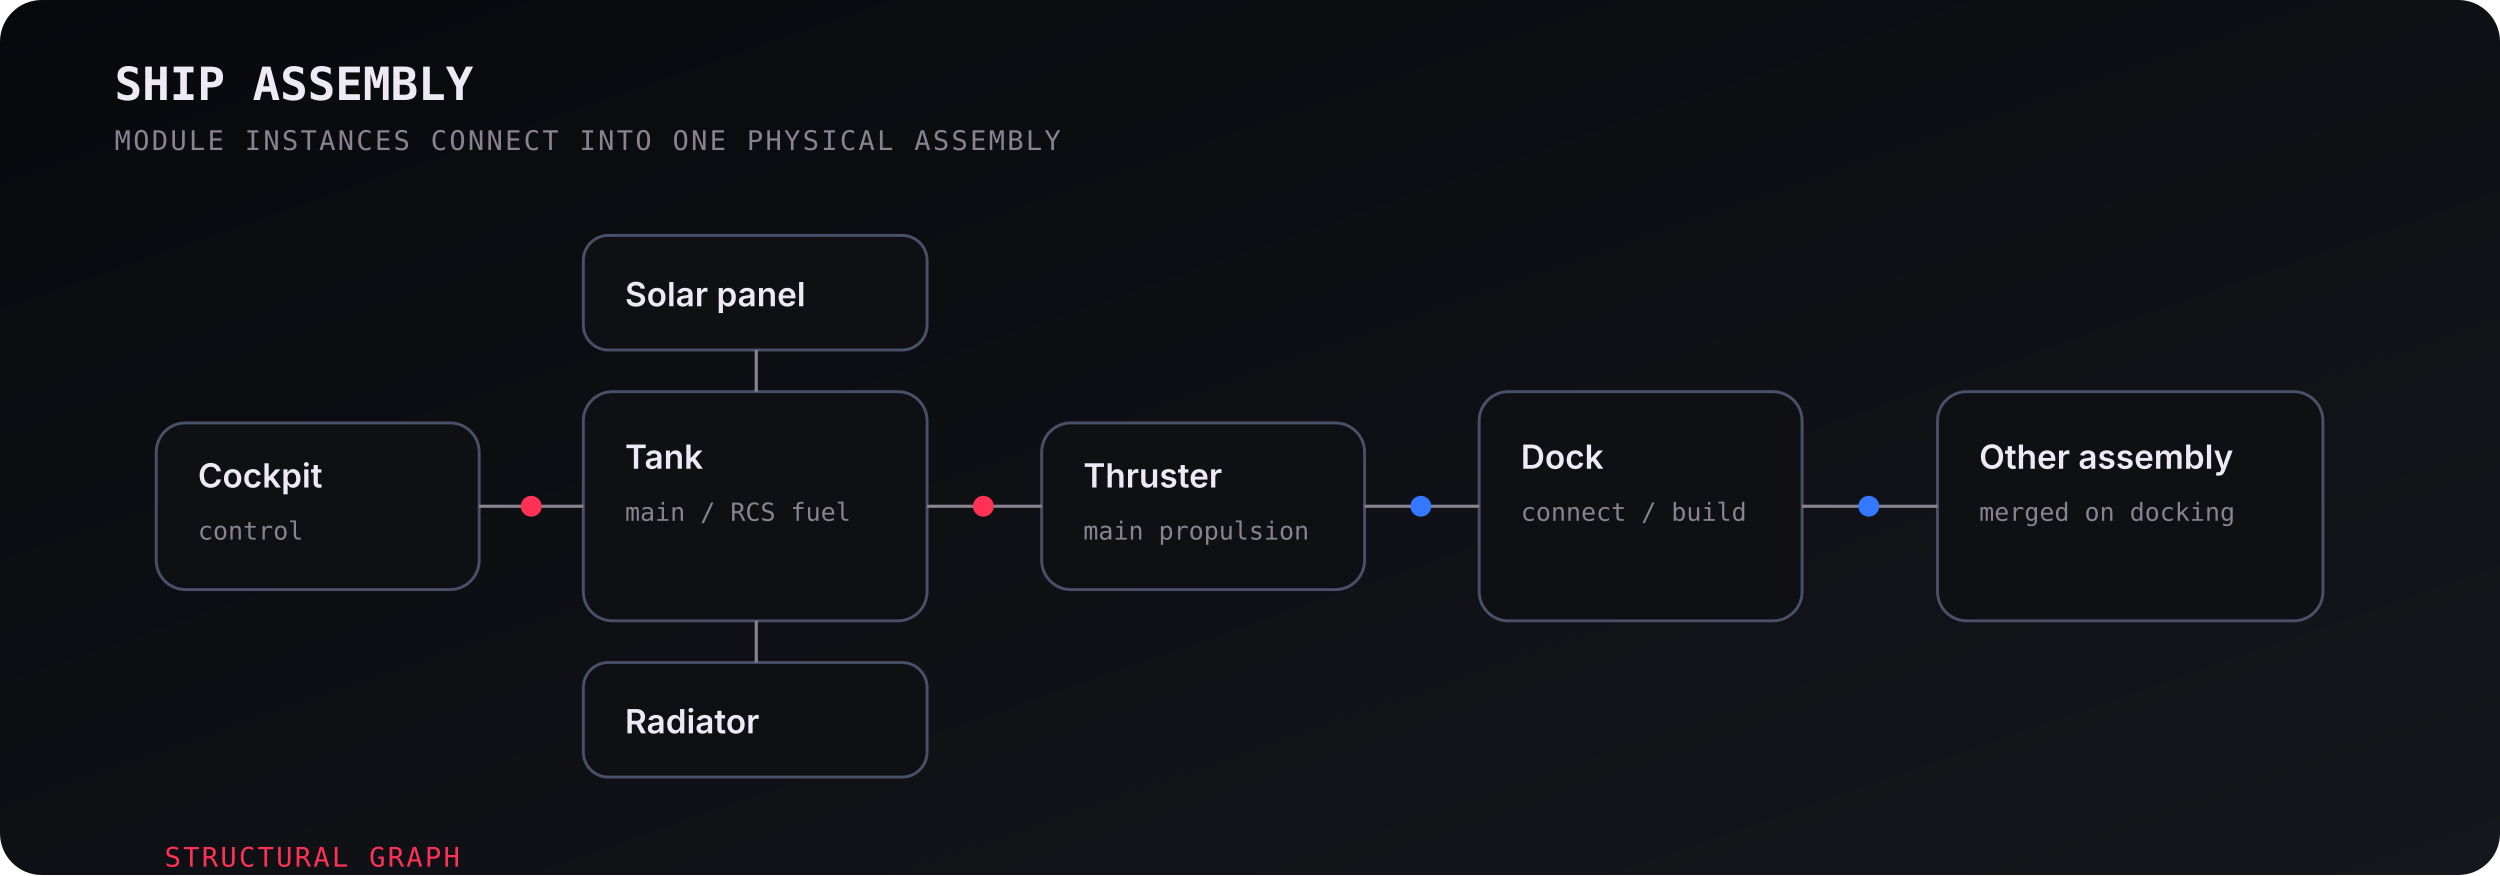
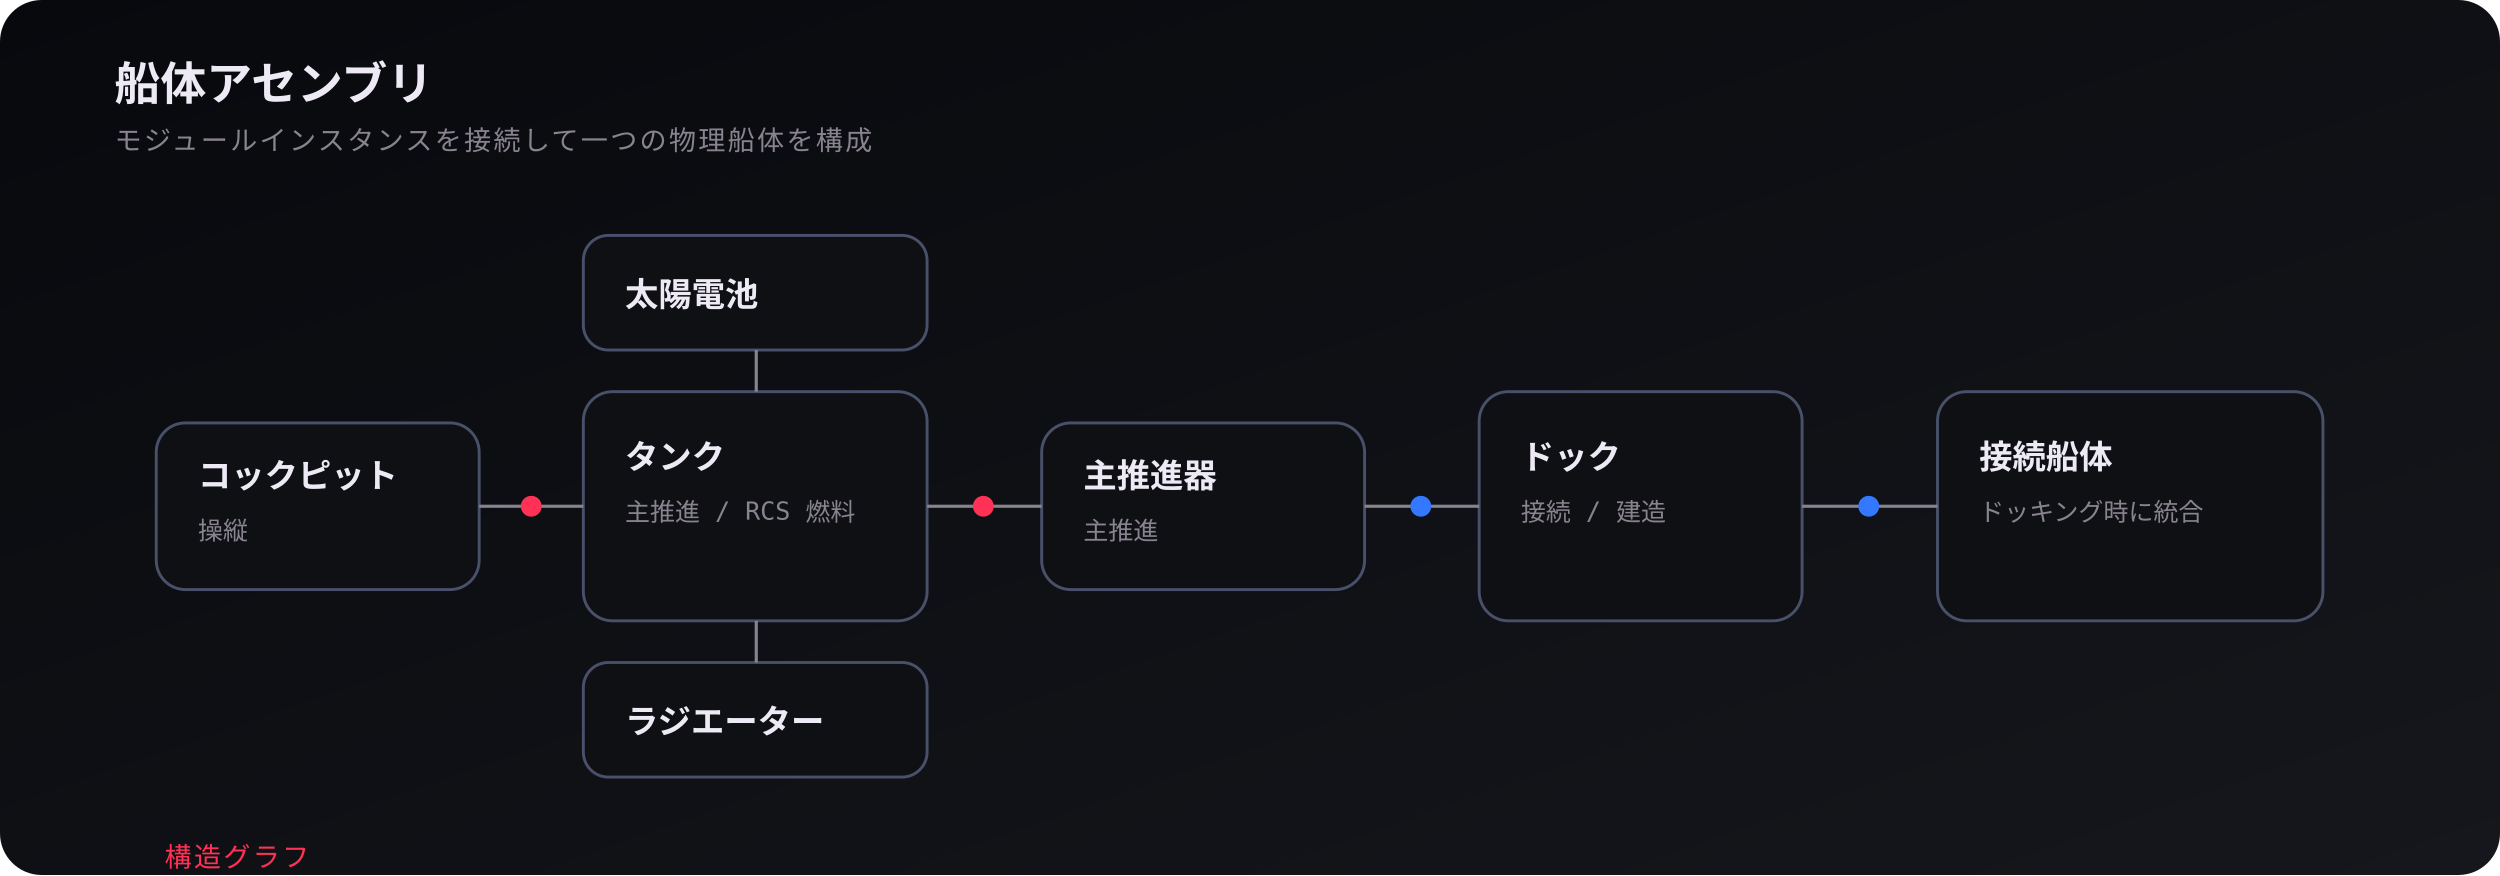
<svg xmlns="http://www.w3.org/2000/svg" width="1200" height="420" viewBox="0 0 1200 420">
  <defs>
    <style>
.m{font-family:ui-monospace,SFMono-Regular,Menlo,Consolas,monospace}.sans{font-family:system-ui,-apple-system,sans-serif}
.t{fill:#eeeaf5}.b{fill:#c3bec9}.d{fill:#89838f}.f{fill:#5f5a65}.a{fill:#ff3155}.an{fill:#ff6b82}.s{fill:#3478ff}
.box{fill:#0e1014;stroke:#48506a;stroke-width:1.4}.soft{fill:#15171c}.line{fill:none;stroke:#89838f;stroke-width:1.5}.accent{fill:none;stroke:#ff3155;stroke-width:2}.signal{fill:none;stroke:#3478ff;stroke-width:2}.dash{stroke-dasharray:7 7}
.h{font-size:22px;font-weight:700}.k{font-size:13px;letter-spacing:1.1px}.v{font-size:16px;font-weight:600}.sm{font-size:12px}.xs{font-size:10px;letter-spacing:.8px}
</style>
    <linearGradient id="bg" x1="0" y1="0" x2="1" y2="1">
      <stop stop-color="#08090d" />
      <stop offset="1" stop-color="#15171c" />
    </linearGradient>
    <filter id="glow">
      <feGaussianBlur stdDeviation="4" result="b" />
      <feMerge>
        <feMergeNode in="b" />
        <feMergeNode in="SourceGraphic" />
      </feMerge>
    </filter>
    <marker id="arrR" viewBox="0 0 10 10" refX="9" refY="5" markerWidth="7" markerHeight="7" orient="auto">
      <path d="M0 0L10 5 0 10Z" fill="#ff3155" />
    </marker>
    <marker id="arrB" viewBox="0 0 10 10" refX="9" refY="5" markerWidth="7" markerHeight="7" orient="auto">
      <path d="M0 0L10 5 0 10Z" fill="#3478ff" />
    </marker>
  </defs>
  <rect width="1200" height="420" rx="20" fill="url(#bg)" />
-   <text x="55" y="48" class="m t h">SHIP ASSEMBLY</text>
-   <text x="55" y="72" class="m d k">MODULE INSTANCES CONNECT INTO ONE PHYSICAL ASSEMBLY</text>
+   <text x="55" y="48" class="m t h">船体アセンブリ</text>
+   <text x="55" y="72" class="m d k">モジュールインスタンスを接続して一つの物理船体を構成</text>
  <g transform="translate(75 118)">
    <rect x="0" y="85" width="155" height="80" rx="14" class="box" />
-     <text x="20" y="116" class="sans t v">Cockpit</text>
-     <text x="20" y="141" class="m d sm">control</text>
+     <text x="20" y="116" class="sans t v">コックピット</text>
+     <text x="20" y="141" class="m d sm">操縦</text>
    <rect x="205" y="70" width="165" height="110" rx="14" class="box" />
-     <text x="225" y="107" class="sans t v">Tank</text>
-     <text x="225" y="132" class="m d sm">main / RCS fuel</text>
+     <text x="225" y="107" class="sans t v">タンク</text>
+     <text x="225" y="132" class="m d sm">主推進 / RCS 燃料</text>
    <rect x="425" y="85" width="155" height="80" rx="14" class="box" />
-     <text x="445" y="116" class="sans t v">Thruster</text>
-     <text x="445" y="141" class="m d sm">main propulsion</text>
+     <text x="445" y="116" class="sans t v">主推進器</text>
+     <text x="445" y="141" class="m d sm">主推進</text>
    <rect x="205" y="-5" width="165" height="55" rx="12" class="box" />
-     <text x="225" y="29" class="sans t v">Solar panel</text>
+     <text x="225" y="29" class="sans t v">太陽電池</text>
    <rect x="205" y="200" width="165" height="55" rx="12" class="box" />
-     <text x="225" y="234" class="sans t v">Radiator</text>
+     <text x="225" y="234" class="sans t v">ラジエーター</text>
    <rect x="635" y="70" width="155" height="110" rx="14" class="box" />
-     <text x="655" y="107" class="sans t v">Dock</text>
-     <text x="655" y="132" class="m d sm">connect / build</text>
+     <text x="655" y="107" class="sans t v">ドック</text>
+     <text x="655" y="132" class="m d sm">接続 / 建造</text>
    <rect x="855" y="70" width="185" height="110" rx="14" class="box" />
-     <text x="875" y="107" class="sans t v">Other assembly</text>
-     <text x="875" y="132" class="m d sm">merged on docking</text>
+     <text x="875" y="107" class="sans t v">接続船体</text>
+     <text x="875" y="132" class="m d sm">ドッキング時に統合</text>
    <path d="M155 125H205M370 125H425M580 125H635M790 125H855M288 50V70M288 180V200" class="line" />
    <circle cx="180" cy="125" r="5" fill="#ff3155" />
    <circle cx="397" cy="125" r="5" fill="#ff3155" />
    <circle cx="607" cy="125" r="5" fill="#3478ff" />
    <circle cx="822" cy="125" r="5" fill="#3478ff" />
-     <text x="4" y="298" class="m a k">STRUCTURAL GRAPH</text>
-     <text x="4" y="323" class="m b sm">damage, fuel, deployment and role live on the modules</text>
+     <text x="4" y="298" class="m a k">構造グラフ</text>
+     <text x="4" y="323" class="m b sm">損傷・燃料・展開状態・役割は各モジュールが持つ</text>
  </g>
</svg>
